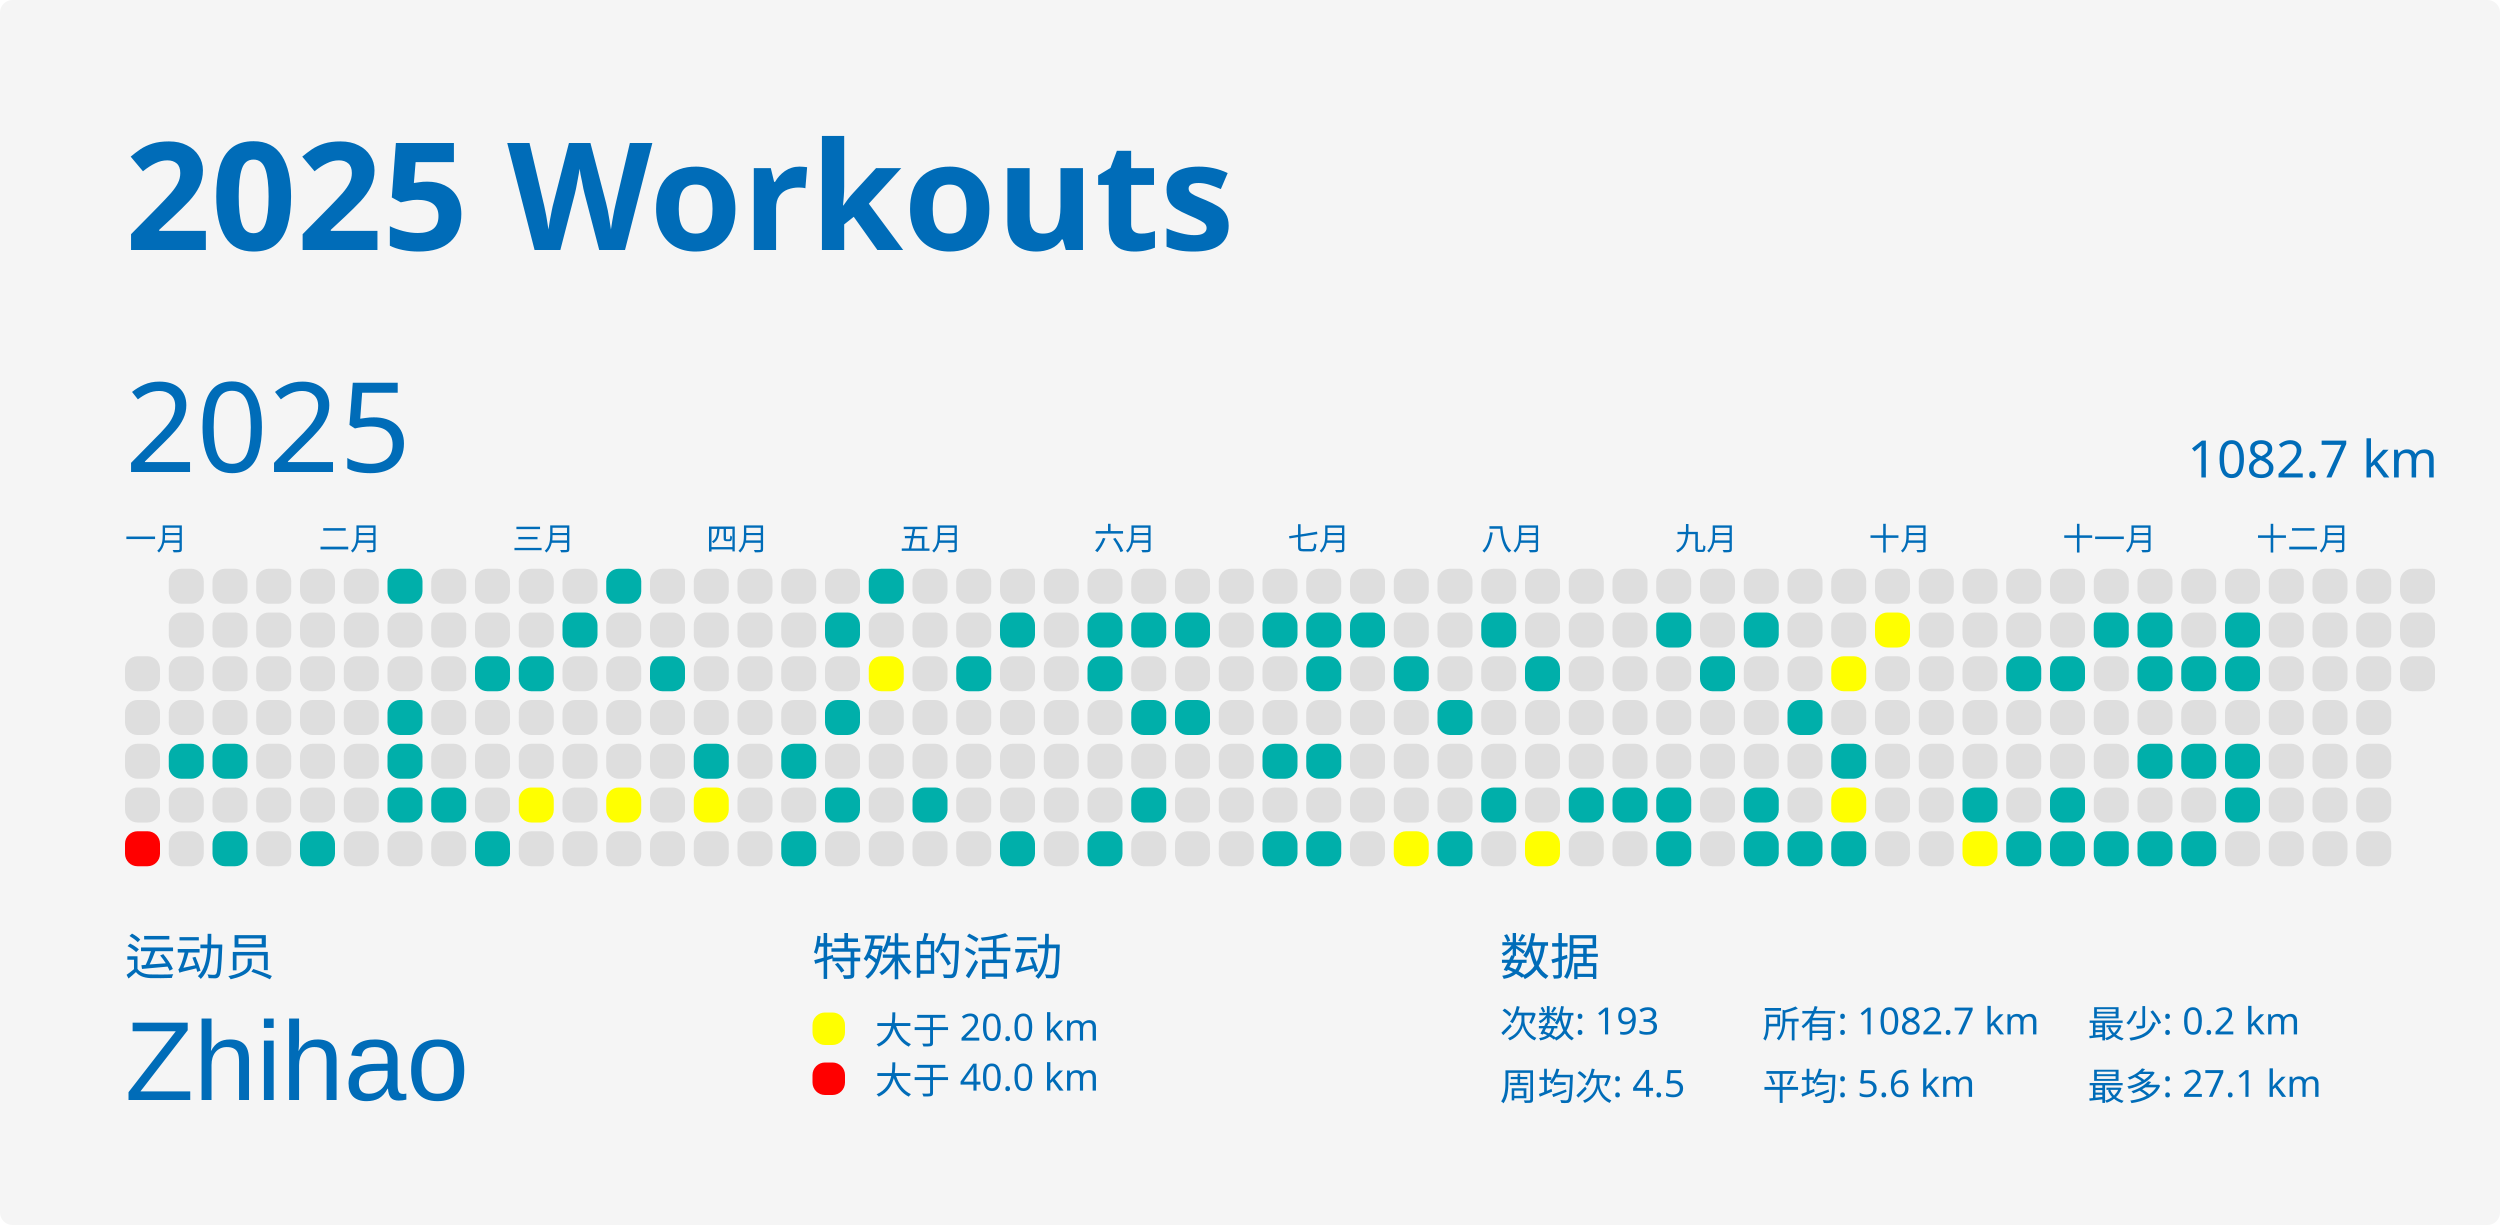
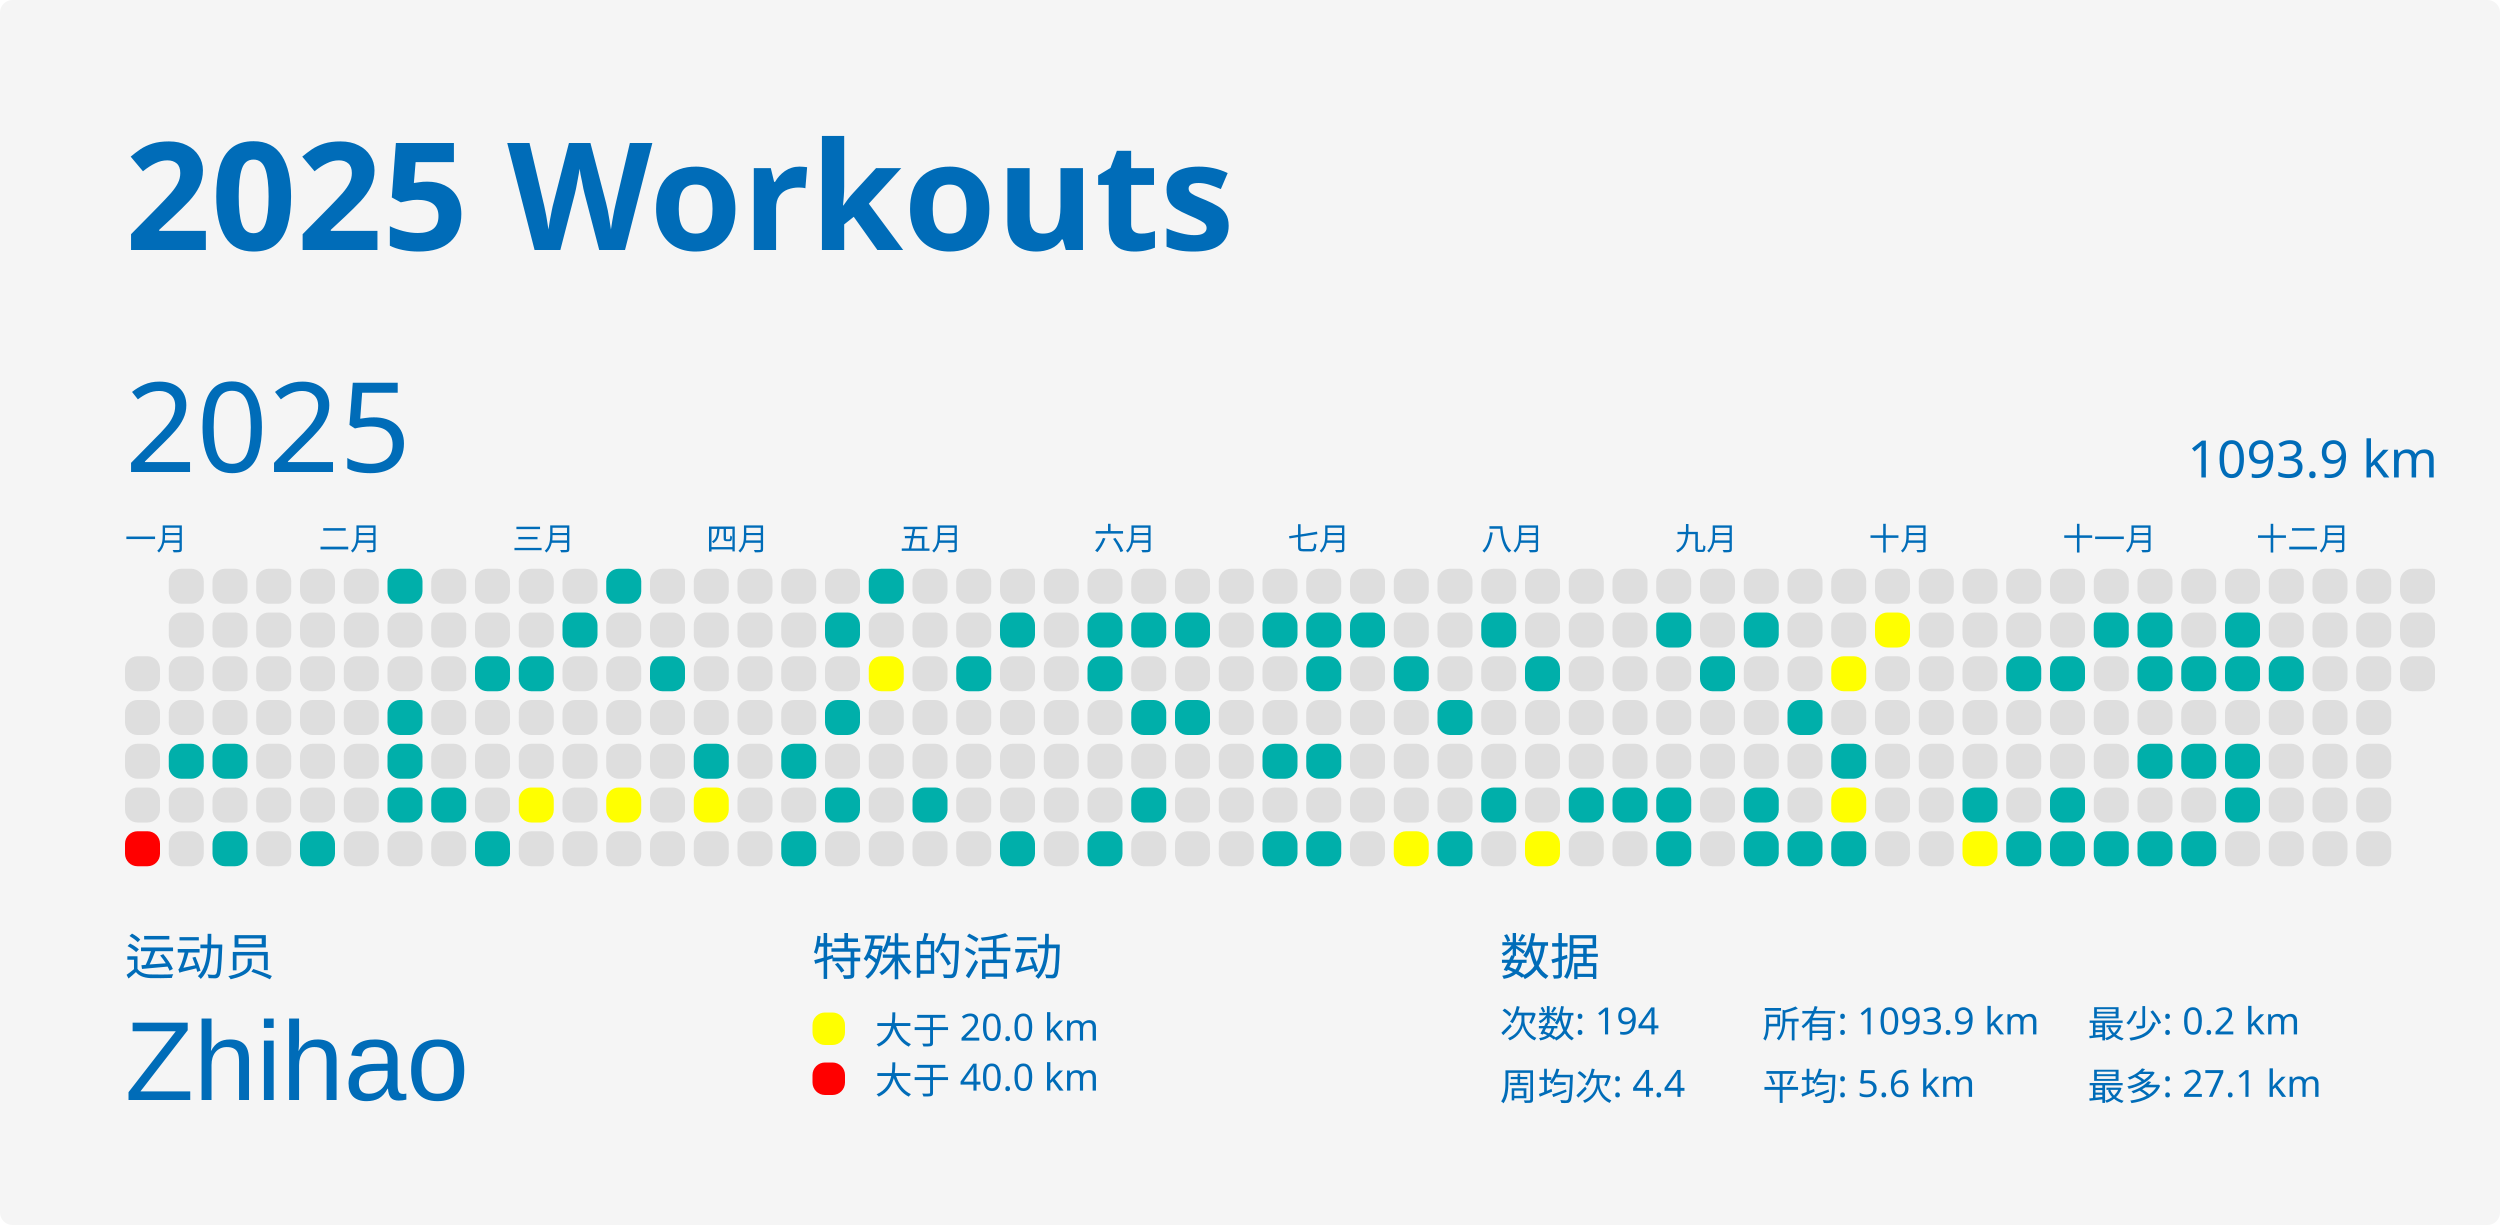
<svg xmlns="http://www.w3.org/2000/svg" baseProfile="full" height="98mm" version="1.1" viewBox="0,0,200,98" width="200mm">
  <defs />
  <rect fill="#f5f5f5" height="98" rx="1" ry="1" width="200" x="0" y="0" />
  <text fill="#006cb8" style="font-size:12px; font-family:MGI-Regular; font-weight:bold;" x="10" y="20">2025 Workouts</text>
  <text fill="#006cb8" style="font-size:4px; font-family:MGI-Regular" x="10" y="78">运动员</text>
  <text fill="#006cb8" style="font-size:9px; font-family:Arial" x="10" y="88">Zhihao</text>
  <text fill="#006cb8" style="font-size:4px; font-family:MGI-Regular" x="65" y="78">特殊的活动</text>
  <rect fill="yellow" height="2.6" rx="1" ry="1" width="2.6" x="65" y="81" />
  <text fill="#006cb8" style="font-size:3px; font-family:MGI-Regular" x="70" y="83.5">大于 20.0 km</text>
  <rect fill="red" height="2.6" rx="1" ry="1" width="2.6" x="65" y="85" />
  <text fill="#006cb8" style="font-size:3px; font-family:MGI-Regular" x="70" y="87.5">大于 40.0 km</text>
  <text fill="#006cb8" style="font-size:4px; font-family:MGI-Regular" x="120" y="78">数据</text>
-   <text fill="#006cb8" style="font-size:3px; font-family:MGI-Regular" x="120" y="83">次数: 193</text>
-   <text fill="#006cb8" style="font-size:3px; font-family:MGI-Regular" x="120" y="88">周均次: 4.5</text>
-   <text fill="#006cb8" style="font-size:3px; font-family:MGI-Regular" x="141" y="83">所有: 1082.7 km</text>
+   <text fill="#006cb8" style="font-size:3px; font-family:MGI-Regular" x="120" y="83">次数: 194</text>
+   <text fill="#006cb8" style="font-size:3px; font-family:MGI-Regular" x="120" y="88">周均次: 4.4</text>
+   <text fill="#006cb8" style="font-size:3px; font-family:MGI-Regular" x="141" y="83">所有: 1093.9 km</text>
  <text fill="#006cb8" style="font-size:3px; font-family:MGI-Regular" x="141" y="88">平均: 5.6 km</text>
  <text fill="#006cb8" style="font-size:3px; font-family:MGI-Regular" x="167" y="83">最少: 0.2 km</text>
  <text fill="#006cb8" style="font-size:3px; font-family:MGI-Regular" x="167" y="88">最多: 27.1 km</text>
  <text dominant-baseline="hanging" fill="#006cb8" style="font-size:10.0px; font-family:MGI-Regular;" x="10" y="30">2025</text>
-   <text dominant-baseline="hanging" fill="#006cb8" style="font-size:4.125px; font-family:MGI-Regular;" x="175" y="35">1082.7 km</text>
+   <text dominant-baseline="hanging" fill="#006cb8" style="font-size:4.125px; font-family:MGI-Regular;" x="175" y="35">1093.9 km</text>
  <text fill="#006cb8" style="font-size:2.5px; font-family:MGI-Regular" x="10.0" y="44">一月</text>
  <text fill="#006cb8" style="font-size:2.5px; font-family:MGI-Regular" x="25.5" y="44">二月</text>
  <text fill="#006cb8" style="font-size:2.5px; font-family:MGI-Regular" x="41.0" y="44">三月</text>
  <text fill="#006cb8" style="font-size:2.5px; font-family:MGI-Regular" x="56.5" y="44">四月</text>
  <text fill="#006cb8" style="font-size:2.5px; font-family:MGI-Regular" x="72.0" y="44">五月</text>
  <text fill="#006cb8" style="font-size:2.5px; font-family:MGI-Regular" x="87.5" y="44">六月</text>
  <text fill="#006cb8" style="font-size:2.5px; font-family:MGI-Regular" x="103.0" y="44">七月</text>
  <text fill="#006cb8" style="font-size:2.5px; font-family:MGI-Regular" x="118.5" y="44">八月</text>
  <text fill="#006cb8" style="font-size:2.5px; font-family:MGI-Regular" x="134.0" y="44">九月</text>
  <text fill="#006cb8" style="font-size:2.5px; font-family:MGI-Regular" x="149.5" y="44">十月</text>
  <text fill="#006cb8" style="font-size:2.5px; font-family:MGI-Regular" x="165.0" y="44">十一月</text>
  <text fill="#006cb8" style="font-size:2.5px; font-family:MGI-Regular" x="180.5" y="44">十二月</text>
  <rect fill="#dedede" height="2.8" rx="1" ry="1" width="2.8" x="10.0" y="52.5" />
  <rect fill="#dedede" height="2.8" rx="1" ry="1" width="2.8" x="10.0" y="56.0" />
  <rect fill="#dedede" height="2.8" rx="1" ry="1" width="2.8" x="10.0" y="59.5" />
  <rect fill="#dedede" height="2.8" rx="1" ry="1" width="2.8" x="10.0" y="63.0" />
  <rect fill="red" height="2.8" rx="1" ry="1" width="2.8" x="10.0" y="66.5" />
  <rect fill="#dedede" height="2.8" rx="1" ry="1" width="2.8" x="13.5" y="45.5" />
  <rect fill="#dedede" height="2.8" rx="1" ry="1" width="2.8" x="13.5" y="49.0" />
  <rect fill="#dedede" height="2.8" rx="1" ry="1" width="2.8" x="13.5" y="52.5" />
  <rect fill="#dedede" height="2.8" rx="1" ry="1" width="2.8" x="13.5" y="56.0" />
  <rect fill="#00AFAA" height="2.8" rx="1" ry="1" width="2.8" x="13.5" y="59.5" />
  <rect fill="#dedede" height="2.8" rx="1" ry="1" width="2.8" x="13.5" y="63.0" />
  <rect fill="#dedede" height="2.8" rx="1" ry="1" width="2.8" x="13.5" y="66.5" />
  <rect fill="#dedede" height="2.8" rx="1" ry="1" width="2.8" x="17.0" y="45.5" />
  <rect fill="#dedede" height="2.8" rx="1" ry="1" width="2.8" x="17.0" y="49.0" />
  <rect fill="#dedede" height="2.8" rx="1" ry="1" width="2.8" x="17.0" y="52.5" />
  <rect fill="#dedede" height="2.8" rx="1" ry="1" width="2.8" x="17.0" y="56.0" />
  <rect fill="#00AFAA" height="2.8" rx="1" ry="1" width="2.8" x="17.0" y="59.5" />
  <rect fill="#dedede" height="2.8" rx="1" ry="1" width="2.8" x="17.0" y="63.0" />
  <rect fill="#00AFAA" height="2.8" rx="1" ry="1" width="2.8" x="17.0" y="66.5" />
  <rect fill="#dedede" height="2.8" rx="1" ry="1" width="2.8" x="20.5" y="45.5" />
  <rect fill="#dedede" height="2.8" rx="1" ry="1" width="2.8" x="20.5" y="49.0" />
  <rect fill="#dedede" height="2.8" rx="1" ry="1" width="2.8" x="20.5" y="52.5" />
  <rect fill="#dedede" height="2.8" rx="1" ry="1" width="2.8" x="20.5" y="56.0" />
  <rect fill="#dedede" height="2.8" rx="1" ry="1" width="2.8" x="20.5" y="59.5" />
  <rect fill="#dedede" height="2.8" rx="1" ry="1" width="2.8" x="20.5" y="63.0" />
  <rect fill="#dedede" height="2.8" rx="1" ry="1" width="2.8" x="20.5" y="66.5" />
  <rect fill="#dedede" height="2.8" rx="1" ry="1" width="2.8" x="24.0" y="45.5" />
  <rect fill="#dedede" height="2.8" rx="1" ry="1" width="2.8" x="24.0" y="49.0" />
  <rect fill="#dedede" height="2.8" rx="1" ry="1" width="2.8" x="24.0" y="52.5" />
  <rect fill="#dedede" height="2.8" rx="1" ry="1" width="2.8" x="24.0" y="56.0" />
  <rect fill="#dedede" height="2.8" rx="1" ry="1" width="2.8" x="24.0" y="59.5" />
  <rect fill="#dedede" height="2.8" rx="1" ry="1" width="2.8" x="24.0" y="63.0" />
  <rect fill="#00AFAA" height="2.8" rx="1" ry="1" width="2.8" x="24.0" y="66.5" />
  <rect fill="#dedede" height="2.8" rx="1" ry="1" width="2.8" x="27.5" y="45.5" />
  <rect fill="#dedede" height="2.8" rx="1" ry="1" width="2.8" x="27.5" y="49.0" />
  <rect fill="#dedede" height="2.8" rx="1" ry="1" width="2.8" x="27.5" y="52.5" />
  <rect fill="#dedede" height="2.8" rx="1" ry="1" width="2.8" x="27.5" y="56.0" />
  <rect fill="#dedede" height="2.8" rx="1" ry="1" width="2.8" x="27.5" y="59.5" />
  <rect fill="#dedede" height="2.8" rx="1" ry="1" width="2.8" x="27.5" y="63.0" />
  <rect fill="#dedede" height="2.8" rx="1" ry="1" width="2.8" x="27.5" y="66.5" />
  <rect fill="#00AFAA" height="2.8" rx="1" ry="1" width="2.8" x="31.0" y="45.5" />
  <rect fill="#dedede" height="2.8" rx="1" ry="1" width="2.8" x="31.0" y="49.0" />
  <rect fill="#dedede" height="2.8" rx="1" ry="1" width="2.8" x="31.0" y="52.5" />
  <rect fill="#00AFAA" height="2.8" rx="1" ry="1" width="2.8" x="31.0" y="56.0" />
  <rect fill="#00AFAA" height="2.8" rx="1" ry="1" width="2.8" x="31.0" y="59.5" />
  <rect fill="#00AFAA" height="2.8" rx="1" ry="1" width="2.8" x="31.0" y="63.0" />
  <rect fill="#dedede" height="2.8" rx="1" ry="1" width="2.8" x="31.0" y="66.5" />
  <rect fill="#dedede" height="2.8" rx="1" ry="1" width="2.8" x="34.5" y="45.5" />
  <rect fill="#dedede" height="2.8" rx="1" ry="1" width="2.8" x="34.5" y="49.0" />
  <rect fill="#dedede" height="2.8" rx="1" ry="1" width="2.8" x="34.5" y="52.5" />
  <rect fill="#dedede" height="2.8" rx="1" ry="1" width="2.8" x="34.5" y="56.0" />
  <rect fill="#dedede" height="2.8" rx="1" ry="1" width="2.8" x="34.5" y="59.5" />
  <rect fill="#00AFAA" height="2.8" rx="1" ry="1" width="2.8" x="34.5" y="63.0" />
  <rect fill="#dedede" height="2.8" rx="1" ry="1" width="2.8" x="34.5" y="66.5" />
  <rect fill="#dedede" height="2.8" rx="1" ry="1" width="2.8" x="38.0" y="45.5" />
  <rect fill="#dedede" height="2.8" rx="1" ry="1" width="2.8" x="38.0" y="49.0" />
  <rect fill="#00AFAA" height="2.8" rx="1" ry="1" width="2.8" x="38.0" y="52.5" />
  <rect fill="#dedede" height="2.8" rx="1" ry="1" width="2.8" x="38.0" y="56.0" />
  <rect fill="#dedede" height="2.8" rx="1" ry="1" width="2.8" x="38.0" y="59.5" />
  <rect fill="#dedede" height="2.8" rx="1" ry="1" width="2.8" x="38.0" y="63.0" />
  <rect fill="#00AFAA" height="2.8" rx="1" ry="1" width="2.8" x="38.0" y="66.5" />
  <rect fill="#dedede" height="2.8" rx="1" ry="1" width="2.8" x="41.5" y="45.5" />
  <rect fill="#dedede" height="2.8" rx="1" ry="1" width="2.8" x="41.5" y="49.0" />
  <rect fill="#00AFAA" height="2.8" rx="1" ry="1" width="2.8" x="41.5" y="52.5" />
  <rect fill="#dedede" height="2.8" rx="1" ry="1" width="2.8" x="41.5" y="56.0" />
  <rect fill="#dedede" height="2.8" rx="1" ry="1" width="2.8" x="41.5" y="59.5" />
  <rect fill="yellow" height="2.8" rx="1" ry="1" width="2.8" x="41.5" y="63.0" />
  <rect fill="#dedede" height="2.8" rx="1" ry="1" width="2.8" x="41.5" y="66.5" />
  <rect fill="#dedede" height="2.8" rx="1" ry="1" width="2.8" x="45.0" y="45.5" />
  <rect fill="#00AFAA" height="2.8" rx="1" ry="1" width="2.8" x="45.0" y="49.0" />
  <rect fill="#dedede" height="2.8" rx="1" ry="1" width="2.8" x="45.0" y="52.5" />
  <rect fill="#dedede" height="2.8" rx="1" ry="1" width="2.8" x="45.0" y="56.0" />
  <rect fill="#dedede" height="2.8" rx="1" ry="1" width="2.8" x="45.0" y="59.5" />
  <rect fill="#dedede" height="2.8" rx="1" ry="1" width="2.8" x="45.0" y="63.0" />
  <rect fill="#dedede" height="2.8" rx="1" ry="1" width="2.8" x="45.0" y="66.5" />
  <rect fill="#00AFAA" height="2.8" rx="1" ry="1" width="2.8" x="48.5" y="45.5" />
  <rect fill="#dedede" height="2.8" rx="1" ry="1" width="2.8" x="48.5" y="49.0" />
  <rect fill="#dedede" height="2.8" rx="1" ry="1" width="2.8" x="48.5" y="52.5" />
  <rect fill="#dedede" height="2.8" rx="1" ry="1" width="2.8" x="48.5" y="56.0" />
  <rect fill="#dedede" height="2.8" rx="1" ry="1" width="2.8" x="48.5" y="59.5" />
  <rect fill="yellow" height="2.8" rx="1" ry="1" width="2.8" x="48.5" y="63.0" />
  <rect fill="#dedede" height="2.8" rx="1" ry="1" width="2.8" x="48.5" y="66.5" />
  <rect fill="#dedede" height="2.8" rx="1" ry="1" width="2.8" x="52.0" y="45.5" />
  <rect fill="#dedede" height="2.8" rx="1" ry="1" width="2.8" x="52.0" y="49.0" />
  <rect fill="#00AFAA" height="2.8" rx="1" ry="1" width="2.8" x="52.0" y="52.5" />
  <rect fill="#dedede" height="2.8" rx="1" ry="1" width="2.8" x="52.0" y="56.0" />
  <rect fill="#dedede" height="2.8" rx="1" ry="1" width="2.8" x="52.0" y="59.5" />
  <rect fill="#dedede" height="2.8" rx="1" ry="1" width="2.8" x="52.0" y="63.0" />
  <rect fill="#dedede" height="2.8" rx="1" ry="1" width="2.8" x="52.0" y="66.5" />
  <rect fill="#dedede" height="2.8" rx="1" ry="1" width="2.8" x="55.5" y="45.5" />
  <rect fill="#dedede" height="2.8" rx="1" ry="1" width="2.8" x="55.5" y="49.0" />
  <rect fill="#dedede" height="2.8" rx="1" ry="1" width="2.8" x="55.5" y="52.5" />
  <rect fill="#dedede" height="2.8" rx="1" ry="1" width="2.8" x="55.5" y="56.0" />
  <rect fill="#00AFAA" height="2.8" rx="1" ry="1" width="2.8" x="55.5" y="59.5" />
  <rect fill="yellow" height="2.8" rx="1" ry="1" width="2.8" x="55.5" y="63.0" />
  <rect fill="#dedede" height="2.8" rx="1" ry="1" width="2.8" x="55.5" y="66.5" />
  <rect fill="#dedede" height="2.8" rx="1" ry="1" width="2.8" x="59.0" y="45.5" />
  <rect fill="#dedede" height="2.8" rx="1" ry="1" width="2.8" x="59.0" y="49.0" />
  <rect fill="#dedede" height="2.8" rx="1" ry="1" width="2.8" x="59.0" y="52.5" />
  <rect fill="#dedede" height="2.8" rx="1" ry="1" width="2.8" x="59.0" y="56.0" />
  <rect fill="#dedede" height="2.8" rx="1" ry="1" width="2.8" x="59.0" y="59.5" />
  <rect fill="#dedede" height="2.8" rx="1" ry="1" width="2.8" x="59.0" y="63.0" />
  <rect fill="#dedede" height="2.8" rx="1" ry="1" width="2.8" x="59.0" y="66.5" />
  <rect fill="#dedede" height="2.8" rx="1" ry="1" width="2.8" x="62.5" y="45.5" />
  <rect fill="#dedede" height="2.8" rx="1" ry="1" width="2.8" x="62.5" y="49.0" />
  <rect fill="#dedede" height="2.8" rx="1" ry="1" width="2.8" x="62.5" y="52.5" />
  <rect fill="#dedede" height="2.8" rx="1" ry="1" width="2.8" x="62.5" y="56.0" />
  <rect fill="#00AFAA" height="2.8" rx="1" ry="1" width="2.8" x="62.5" y="59.5" />
  <rect fill="#dedede" height="2.8" rx="1" ry="1" width="2.8" x="62.5" y="63.0" />
  <rect fill="#00AFAA" height="2.8" rx="1" ry="1" width="2.8" x="62.5" y="66.5" />
  <rect fill="#dedede" height="2.8" rx="1" ry="1" width="2.8" x="66.0" y="45.5" />
  <rect fill="#00AFAA" height="2.8" rx="1" ry="1" width="2.8" x="66.0" y="49.0" />
  <rect fill="#dedede" height="2.8" rx="1" ry="1" width="2.8" x="66.0" y="52.5" />
  <rect fill="#00AFAA" height="2.8" rx="1" ry="1" width="2.8" x="66.0" y="56.0" />
  <rect fill="#dedede" height="2.8" rx="1" ry="1" width="2.8" x="66.0" y="59.5" />
  <rect fill="#00AFAA" height="2.8" rx="1" ry="1" width="2.8" x="66.0" y="63.0" />
  <rect fill="#dedede" height="2.8" rx="1" ry="1" width="2.8" x="66.0" y="66.5" />
  <rect fill="#00AFAA" height="2.8" rx="1" ry="1" width="2.8" x="69.5" y="45.5" />
  <rect fill="#dedede" height="2.8" rx="1" ry="1" width="2.8" x="69.5" y="49.0" />
  <rect fill="yellow" height="2.8" rx="1" ry="1" width="2.8" x="69.5" y="52.5" />
  <rect fill="#dedede" height="2.8" rx="1" ry="1" width="2.8" x="69.5" y="56.0" />
  <rect fill="#dedede" height="2.8" rx="1" ry="1" width="2.8" x="69.5" y="59.5" />
  <rect fill="#dedede" height="2.8" rx="1" ry="1" width="2.8" x="69.5" y="63.0" />
  <rect fill="#dedede" height="2.8" rx="1" ry="1" width="2.8" x="69.5" y="66.5" />
  <rect fill="#dedede" height="2.8" rx="1" ry="1" width="2.8" x="73.0" y="45.5" />
  <rect fill="#dedede" height="2.8" rx="1" ry="1" width="2.8" x="73.0" y="49.0" />
  <rect fill="#dedede" height="2.8" rx="1" ry="1" width="2.8" x="73.0" y="52.5" />
  <rect fill="#dedede" height="2.8" rx="1" ry="1" width="2.8" x="73.0" y="56.0" />
  <rect fill="#dedede" height="2.8" rx="1" ry="1" width="2.8" x="73.0" y="59.5" />
  <rect fill="#00AFAA" height="2.8" rx="1" ry="1" width="2.8" x="73.0" y="63.0" />
  <rect fill="#dedede" height="2.8" rx="1" ry="1" width="2.8" x="73.0" y="66.5" />
  <rect fill="#dedede" height="2.8" rx="1" ry="1" width="2.8" x="76.5" y="45.5" />
  <rect fill="#dedede" height="2.8" rx="1" ry="1" width="2.8" x="76.5" y="49.0" />
  <rect fill="#00AFAA" height="2.8" rx="1" ry="1" width="2.8" x="76.5" y="52.5" />
  <rect fill="#dedede" height="2.8" rx="1" ry="1" width="2.8" x="76.5" y="56.0" />
  <rect fill="#dedede" height="2.8" rx="1" ry="1" width="2.8" x="76.5" y="59.5" />
  <rect fill="#dedede" height="2.8" rx="1" ry="1" width="2.8" x="76.5" y="63.0" />
  <rect fill="#dedede" height="2.8" rx="1" ry="1" width="2.8" x="76.5" y="66.5" />
  <rect fill="#dedede" height="2.8" rx="1" ry="1" width="2.8" x="80.0" y="45.5" />
  <rect fill="#00AFAA" height="2.8" rx="1" ry="1" width="2.8" x="80.0" y="49.0" />
  <rect fill="#dedede" height="2.8" rx="1" ry="1" width="2.8" x="80.0" y="52.5" />
  <rect fill="#dedede" height="2.8" rx="1" ry="1" width="2.8" x="80.0" y="56.0" />
  <rect fill="#dedede" height="2.8" rx="1" ry="1" width="2.8" x="80.0" y="59.5" />
  <rect fill="#dedede" height="2.8" rx="1" ry="1" width="2.8" x="80.0" y="63.0" />
  <rect fill="#00AFAA" height="2.8" rx="1" ry="1" width="2.8" x="80.0" y="66.5" />
  <rect fill="#dedede" height="2.8" rx="1" ry="1" width="2.8" x="83.5" y="45.5" />
  <rect fill="#dedede" height="2.8" rx="1" ry="1" width="2.8" x="83.5" y="49.0" />
  <rect fill="#dedede" height="2.8" rx="1" ry="1" width="2.8" x="83.5" y="52.5" />
  <rect fill="#dedede" height="2.8" rx="1" ry="1" width="2.8" x="83.5" y="56.0" />
  <rect fill="#dedede" height="2.8" rx="1" ry="1" width="2.8" x="83.5" y="59.5" />
  <rect fill="#dedede" height="2.8" rx="1" ry="1" width="2.8" x="83.5" y="63.0" />
  <rect fill="#dedede" height="2.8" rx="1" ry="1" width="2.8" x="83.5" y="66.5" />
  <rect fill="#dedede" height="2.8" rx="1" ry="1" width="2.8" x="87.0" y="45.5" />
  <rect fill="#00AFAA" height="2.8" rx="1" ry="1" width="2.8" x="87.0" y="49.0" />
  <rect fill="#00AFAA" height="2.8" rx="1" ry="1" width="2.8" x="87.0" y="52.5" />
  <rect fill="#dedede" height="2.8" rx="1" ry="1" width="2.8" x="87.0" y="56.0" />
  <rect fill="#dedede" height="2.8" rx="1" ry="1" width="2.8" x="87.0" y="59.5" />
  <rect fill="#dedede" height="2.8" rx="1" ry="1" width="2.8" x="87.0" y="63.0" />
  <rect fill="#00AFAA" height="2.8" rx="1" ry="1" width="2.8" x="87.0" y="66.5" />
  <rect fill="#dedede" height="2.8" rx="1" ry="1" width="2.8" x="90.5" y="45.5" />
  <rect fill="#00AFAA" height="2.8" rx="1" ry="1" width="2.8" x="90.5" y="49.0" />
  <rect fill="#dedede" height="2.8" rx="1" ry="1" width="2.8" x="90.5" y="52.5" />
  <rect fill="#00AFAA" height="2.8" rx="1" ry="1" width="2.8" x="90.5" y="56.0" />
  <rect fill="#dedede" height="2.8" rx="1" ry="1" width="2.8" x="90.5" y="59.5" />
  <rect fill="#00AFAA" height="2.8" rx="1" ry="1" width="2.8" x="90.5" y="63.0" />
  <rect fill="#dedede" height="2.8" rx="1" ry="1" width="2.8" x="90.5" y="66.5" />
  <rect fill="#dedede" height="2.8" rx="1" ry="1" width="2.8" x="94.0" y="45.5" />
  <rect fill="#00AFAA" height="2.8" rx="1" ry="1" width="2.8" x="94.0" y="49.0" />
  <rect fill="#dedede" height="2.8" rx="1" ry="1" width="2.8" x="94.0" y="52.5" />
  <rect fill="#00AFAA" height="2.8" rx="1" ry="1" width="2.8" x="94.0" y="56.0" />
  <rect fill="#dedede" height="2.8" rx="1" ry="1" width="2.8" x="94.0" y="59.5" />
  <rect fill="#dedede" height="2.8" rx="1" ry="1" width="2.8" x="94.0" y="63.0" />
  <rect fill="#dedede" height="2.8" rx="1" ry="1" width="2.8" x="94.0" y="66.5" />
  <rect fill="#dedede" height="2.8" rx="1" ry="1" width="2.8" x="97.5" y="45.5" />
  <rect fill="#dedede" height="2.8" rx="1" ry="1" width="2.8" x="97.5" y="49.0" />
  <rect fill="#dedede" height="2.8" rx="1" ry="1" width="2.8" x="97.5" y="52.5" />
  <rect fill="#dedede" height="2.8" rx="1" ry="1" width="2.8" x="97.5" y="56.0" />
  <rect fill="#dedede" height="2.8" rx="1" ry="1" width="2.8" x="97.5" y="59.5" />
  <rect fill="#dedede" height="2.8" rx="1" ry="1" width="2.8" x="97.5" y="63.0" />
  <rect fill="#dedede" height="2.8" rx="1" ry="1" width="2.8" x="97.5" y="66.5" />
  <rect fill="#dedede" height="2.8" rx="1" ry="1" width="2.8" x="101.0" y="45.5" />
  <rect fill="#00AFAA" height="2.8" rx="1" ry="1" width="2.8" x="101.0" y="49.0" />
  <rect fill="#dedede" height="2.8" rx="1" ry="1" width="2.8" x="101.0" y="52.5" />
  <rect fill="#dedede" height="2.8" rx="1" ry="1" width="2.8" x="101.0" y="56.0" />
  <rect fill="#00AFAA" height="2.8" rx="1" ry="1" width="2.8" x="101.0" y="59.5" />
  <rect fill="#dedede" height="2.8" rx="1" ry="1" width="2.8" x="101.0" y="63.0" />
  <rect fill="#00AFAA" height="2.8" rx="1" ry="1" width="2.8" x="101.0" y="66.5" />
  <rect fill="#dedede" height="2.8" rx="1" ry="1" width="2.8" x="104.5" y="45.5" />
  <rect fill="#00AFAA" height="2.8" rx="1" ry="1" width="2.8" x="104.5" y="49.0" />
  <rect fill="#00AFAA" height="2.8" rx="1" ry="1" width="2.8" x="104.5" y="52.5" />
  <rect fill="#dedede" height="2.8" rx="1" ry="1" width="2.8" x="104.5" y="56.0" />
  <rect fill="#00AFAA" height="2.8" rx="1" ry="1" width="2.8" x="104.5" y="59.5" />
  <rect fill="#dedede" height="2.8" rx="1" ry="1" width="2.8" x="104.5" y="63.0" />
  <rect fill="#00AFAA" height="2.8" rx="1" ry="1" width="2.8" x="104.5" y="66.5" />
  <rect fill="#dedede" height="2.8" rx="1" ry="1" width="2.8" x="108.0" y="45.5" />
  <rect fill="#00AFAA" height="2.8" rx="1" ry="1" width="2.8" x="108.0" y="49.0" />
  <rect fill="#dedede" height="2.8" rx="1" ry="1" width="2.8" x="108.0" y="52.5" />
  <rect fill="#dedede" height="2.8" rx="1" ry="1" width="2.8" x="108.0" y="56.0" />
  <rect fill="#dedede" height="2.8" rx="1" ry="1" width="2.8" x="108.0" y="59.5" />
  <rect fill="#dedede" height="2.8" rx="1" ry="1" width="2.8" x="108.0" y="63.0" />
  <rect fill="#dedede" height="2.8" rx="1" ry="1" width="2.8" x="108.0" y="66.5" />
  <rect fill="#dedede" height="2.8" rx="1" ry="1" width="2.8" x="111.5" y="45.5" />
  <rect fill="#dedede" height="2.8" rx="1" ry="1" width="2.8" x="111.5" y="49.0" />
  <rect fill="#00AFAA" height="2.8" rx="1" ry="1" width="2.8" x="111.5" y="52.5" />
  <rect fill="#dedede" height="2.8" rx="1" ry="1" width="2.8" x="111.5" y="56.0" />
  <rect fill="#dedede" height="2.8" rx="1" ry="1" width="2.8" x="111.5" y="59.5" />
  <rect fill="#dedede" height="2.8" rx="1" ry="1" width="2.8" x="111.5" y="63.0" />
  <rect fill="yellow" height="2.8" rx="1" ry="1" width="2.8" x="111.5" y="66.5" />
  <rect fill="#dedede" height="2.8" rx="1" ry="1" width="2.8" x="115.0" y="45.5" />
  <rect fill="#dedede" height="2.8" rx="1" ry="1" width="2.8" x="115.0" y="49.0" />
  <rect fill="#dedede" height="2.8" rx="1" ry="1" width="2.8" x="115.0" y="52.5" />
  <rect fill="#00AFAA" height="2.8" rx="1" ry="1" width="2.8" x="115.0" y="56.0" />
  <rect fill="#dedede" height="2.8" rx="1" ry="1" width="2.8" x="115.0" y="59.5" />
  <rect fill="#dedede" height="2.8" rx="1" ry="1" width="2.8" x="115.0" y="63.0" />
  <rect fill="#00AFAA" height="2.8" rx="1" ry="1" width="2.8" x="115.0" y="66.5" />
  <rect fill="#dedede" height="2.8" rx="1" ry="1" width="2.8" x="118.5" y="45.5" />
  <rect fill="#00AFAA" height="2.8" rx="1" ry="1" width="2.8" x="118.5" y="49.0" />
  <rect fill="#dedede" height="2.8" rx="1" ry="1" width="2.8" x="118.5" y="52.5" />
  <rect fill="#dedede" height="2.8" rx="1" ry="1" width="2.8" x="118.5" y="56.0" />
  <rect fill="#dedede" height="2.8" rx="1" ry="1" width="2.8" x="118.5" y="59.5" />
  <rect fill="#00AFAA" height="2.8" rx="1" ry="1" width="2.8" x="118.5" y="63.0" />
  <rect fill="#dedede" height="2.8" rx="1" ry="1" width="2.8" x="118.5" y="66.5" />
  <rect fill="#dedede" height="2.8" rx="1" ry="1" width="2.8" x="122.0" y="45.5" />
  <rect fill="#dedede" height="2.8" rx="1" ry="1" width="2.8" x="122.0" y="49.0" />
  <rect fill="#00AFAA" height="2.8" rx="1" ry="1" width="2.8" x="122.0" y="52.5" />
  <rect fill="#dedede" height="2.8" rx="1" ry="1" width="2.8" x="122.0" y="56.0" />
  <rect fill="#dedede" height="2.8" rx="1" ry="1" width="2.8" x="122.0" y="59.5" />
  <rect fill="#dedede" height="2.8" rx="1" ry="1" width="2.8" x="122.0" y="63.0" />
  <rect fill="yellow" height="2.8" rx="1" ry="1" width="2.8" x="122.0" y="66.5" />
  <rect fill="#dedede" height="2.8" rx="1" ry="1" width="2.8" x="125.5" y="45.5" />
  <rect fill="#dedede" height="2.8" rx="1" ry="1" width="2.8" x="125.5" y="49.0" />
  <rect fill="#dedede" height="2.8" rx="1" ry="1" width="2.8" x="125.5" y="52.5" />
  <rect fill="#dedede" height="2.8" rx="1" ry="1" width="2.8" x="125.5" y="56.0" />
  <rect fill="#dedede" height="2.8" rx="1" ry="1" width="2.8" x="125.5" y="59.5" />
  <rect fill="#00AFAA" height="2.8" rx="1" ry="1" width="2.8" x="125.5" y="63.0" />
  <rect fill="#dedede" height="2.8" rx="1" ry="1" width="2.8" x="125.5" y="66.5" />
  <rect fill="#dedede" height="2.8" rx="1" ry="1" width="2.8" x="129.0" y="45.5" />
  <rect fill="#dedede" height="2.8" rx="1" ry="1" width="2.8" x="129.0" y="49.0" />
  <rect fill="#dedede" height="2.8" rx="1" ry="1" width="2.8" x="129.0" y="52.5" />
  <rect fill="#dedede" height="2.8" rx="1" ry="1" width="2.8" x="129.0" y="56.0" />
  <rect fill="#dedede" height="2.8" rx="1" ry="1" width="2.8" x="129.0" y="59.5" />
  <rect fill="#00AFAA" height="2.8" rx="1" ry="1" width="2.8" x="129.0" y="63.0" />
  <rect fill="#dedede" height="2.8" rx="1" ry="1" width="2.8" x="129.0" y="66.5" />
  <rect fill="#dedede" height="2.8" rx="1" ry="1" width="2.8" x="132.5" y="45.5" />
  <rect fill="#00AFAA" height="2.8" rx="1" ry="1" width="2.8" x="132.5" y="49.0" />
  <rect fill="#dedede" height="2.8" rx="1" ry="1" width="2.8" x="132.5" y="52.5" />
  <rect fill="#dedede" height="2.8" rx="1" ry="1" width="2.8" x="132.5" y="56.0" />
  <rect fill="#dedede" height="2.8" rx="1" ry="1" width="2.8" x="132.5" y="59.5" />
  <rect fill="#00AFAA" height="2.8" rx="1" ry="1" width="2.8" x="132.5" y="63.0" />
  <rect fill="#00AFAA" height="2.8" rx="1" ry="1" width="2.8" x="132.5" y="66.5" />
  <rect fill="#dedede" height="2.8" rx="1" ry="1" width="2.8" x="136.0" y="45.5" />
  <rect fill="#dedede" height="2.8" rx="1" ry="1" width="2.8" x="136.0" y="49.0" />
  <rect fill="#00AFAA" height="2.8" rx="1" ry="1" width="2.8" x="136.0" y="52.5" />
  <rect fill="#dedede" height="2.8" rx="1" ry="1" width="2.8" x="136.0" y="56.0" />
  <rect fill="#dedede" height="2.8" rx="1" ry="1" width="2.8" x="136.0" y="59.5" />
  <rect fill="#dedede" height="2.8" rx="1" ry="1" width="2.8" x="136.0" y="63.0" />
  <rect fill="#dedede" height="2.8" rx="1" ry="1" width="2.8" x="136.0" y="66.5" />
  <rect fill="#dedede" height="2.8" rx="1" ry="1" width="2.8" x="139.5" y="45.5" />
  <rect fill="#00AFAA" height="2.8" rx="1" ry="1" width="2.8" x="139.5" y="49.0" />
  <rect fill="#dedede" height="2.8" rx="1" ry="1" width="2.8" x="139.5" y="52.5" />
  <rect fill="#dedede" height="2.8" rx="1" ry="1" width="2.8" x="139.5" y="56.0" />
  <rect fill="#dedede" height="2.8" rx="1" ry="1" width="2.8" x="139.5" y="59.5" />
  <rect fill="#00AFAA" height="2.8" rx="1" ry="1" width="2.8" x="139.5" y="63.0" />
  <rect fill="#00AFAA" height="2.8" rx="1" ry="1" width="2.8" x="139.5" y="66.5" />
  <rect fill="#dedede" height="2.8" rx="1" ry="1" width="2.8" x="143.0" y="45.5" />
  <rect fill="#dedede" height="2.8" rx="1" ry="1" width="2.8" x="143.0" y="49.0" />
  <rect fill="#dedede" height="2.8" rx="1" ry="1" width="2.8" x="143.0" y="52.5" />
  <rect fill="#00AFAA" height="2.8" rx="1" ry="1" width="2.8" x="143.0" y="56.0" />
  <rect fill="#dedede" height="2.8" rx="1" ry="1" width="2.8" x="143.0" y="59.5" />
  <rect fill="#dedede" height="2.8" rx="1" ry="1" width="2.8" x="143.0" y="63.0" />
  <rect fill="#00AFAA" height="2.8" rx="1" ry="1" width="2.8" x="143.0" y="66.5" />
  <rect fill="#dedede" height="2.8" rx="1" ry="1" width="2.8" x="146.5" y="45.5" />
  <rect fill="#dedede" height="2.8" rx="1" ry="1" width="2.8" x="146.5" y="49.0" />
  <rect fill="yellow" height="2.8" rx="1" ry="1" width="2.8" x="146.5" y="52.5" />
  <rect fill="#dedede" height="2.8" rx="1" ry="1" width="2.8" x="146.5" y="56.0" />
  <rect fill="#00AFAA" height="2.8" rx="1" ry="1" width="2.8" x="146.5" y="59.5" />
  <rect fill="yellow" height="2.8" rx="1" ry="1" width="2.8" x="146.5" y="63.0" />
  <rect fill="#00AFAA" height="2.8" rx="1" ry="1" width="2.8" x="146.5" y="66.5" />
  <rect fill="#dedede" height="2.8" rx="1" ry="1" width="2.8" x="150.0" y="45.5" />
  <rect fill="yellow" height="2.8" rx="1" ry="1" width="2.8" x="150.0" y="49.0" />
  <rect fill="#dedede" height="2.8" rx="1" ry="1" width="2.8" x="150.0" y="52.5" />
  <rect fill="#dedede" height="2.8" rx="1" ry="1" width="2.8" x="150.0" y="56.0" />
  <rect fill="#dedede" height="2.8" rx="1" ry="1" width="2.8" x="150.0" y="59.5" />
  <rect fill="#dedede" height="2.8" rx="1" ry="1" width="2.8" x="150.0" y="63.0" />
  <rect fill="#dedede" height="2.8" rx="1" ry="1" width="2.8" x="150.0" y="66.5" />
  <rect fill="#dedede" height="2.8" rx="1" ry="1" width="2.8" x="153.5" y="45.5" />
  <rect fill="#dedede" height="2.8" rx="1" ry="1" width="2.8" x="153.5" y="49.0" />
  <rect fill="#dedede" height="2.8" rx="1" ry="1" width="2.8" x="153.5" y="52.5" />
  <rect fill="#dedede" height="2.8" rx="1" ry="1" width="2.8" x="153.5" y="56.0" />
  <rect fill="#dedede" height="2.8" rx="1" ry="1" width="2.8" x="153.5" y="59.5" />
  <rect fill="#dedede" height="2.8" rx="1" ry="1" width="2.8" x="153.5" y="63.0" />
  <rect fill="#dedede" height="2.8" rx="1" ry="1" width="2.8" x="153.5" y="66.5" />
  <rect fill="#dedede" height="2.8" rx="1" ry="1" width="2.8" x="157.0" y="45.5" />
  <rect fill="#dedede" height="2.8" rx="1" ry="1" width="2.8" x="157.0" y="49.0" />
  <rect fill="#dedede" height="2.8" rx="1" ry="1" width="2.8" x="157.0" y="52.5" />
  <rect fill="#dedede" height="2.8" rx="1" ry="1" width="2.8" x="157.0" y="56.0" />
  <rect fill="#dedede" height="2.8" rx="1" ry="1" width="2.8" x="157.0" y="59.5" />
  <rect fill="#00AFAA" height="2.8" rx="1" ry="1" width="2.8" x="157.0" y="63.0" />
  <rect fill="yellow" height="2.8" rx="1" ry="1" width="2.8" x="157.0" y="66.5" />
  <rect fill="#dedede" height="2.8" rx="1" ry="1" width="2.8" x="160.5" y="45.5" />
  <rect fill="#dedede" height="2.8" rx="1" ry="1" width="2.8" x="160.5" y="49.0" />
  <rect fill="#00AFAA" height="2.8" rx="1" ry="1" width="2.8" x="160.5" y="52.5" />
  <rect fill="#dedede" height="2.8" rx="1" ry="1" width="2.8" x="160.5" y="56.0" />
  <rect fill="#dedede" height="2.8" rx="1" ry="1" width="2.8" x="160.5" y="59.5" />
  <rect fill="#dedede" height="2.8" rx="1" ry="1" width="2.8" x="160.5" y="63.0" />
  <rect fill="#00AFAA" height="2.8" rx="1" ry="1" width="2.8" x="160.5" y="66.5" />
  <rect fill="#dedede" height="2.8" rx="1" ry="1" width="2.8" x="164.0" y="45.5" />
  <rect fill="#dedede" height="2.8" rx="1" ry="1" width="2.8" x="164.0" y="49.0" />
  <rect fill="#00AFAA" height="2.8" rx="1" ry="1" width="2.8" x="164.0" y="52.5" />
  <rect fill="#dedede" height="2.8" rx="1" ry="1" width="2.8" x="164.0" y="56.0" />
  <rect fill="#dedede" height="2.8" rx="1" ry="1" width="2.8" x="164.0" y="59.5" />
  <rect fill="#00AFAA" height="2.8" rx="1" ry="1" width="2.8" x="164.0" y="63.0" />
  <rect fill="#00AFAA" height="2.8" rx="1" ry="1" width="2.8" x="164.0" y="66.5" />
  <rect fill="#dedede" height="2.8" rx="1" ry="1" width="2.8" x="167.5" y="45.5" />
  <rect fill="#00AFAA" height="2.8" rx="1" ry="1" width="2.8" x="167.5" y="49.0" />
  <rect fill="#dedede" height="2.8" rx="1" ry="1" width="2.8" x="167.5" y="52.5" />
  <rect fill="#dedede" height="2.8" rx="1" ry="1" width="2.8" x="167.5" y="56.0" />
  <rect fill="#dedede" height="2.8" rx="1" ry="1" width="2.8" x="167.5" y="59.5" />
  <rect fill="#dedede" height="2.8" rx="1" ry="1" width="2.8" x="167.5" y="63.0" />
  <rect fill="#00AFAA" height="2.8" rx="1" ry="1" width="2.8" x="167.5" y="66.5" />
  <rect fill="#dedede" height="2.8" rx="1" ry="1" width="2.8" x="171.0" y="45.5" />
  <rect fill="#00AFAA" height="2.8" rx="1" ry="1" width="2.8" x="171.0" y="49.0" />
  <rect fill="#00AFAA" height="2.8" rx="1" ry="1" width="2.8" x="171.0" y="52.5" />
  <rect fill="#dedede" height="2.8" rx="1" ry="1" width="2.8" x="171.0" y="56.0" />
  <rect fill="#00AFAA" height="2.8" rx="1" ry="1" width="2.8" x="171.0" y="59.5" />
  <rect fill="#dedede" height="2.8" rx="1" ry="1" width="2.8" x="171.0" y="63.0" />
  <rect fill="#00AFAA" height="2.8" rx="1" ry="1" width="2.8" x="171.0" y="66.5" />
  <rect fill="#dedede" height="2.8" rx="1" ry="1" width="2.8" x="174.5" y="45.5" />
  <rect fill="#dedede" height="2.8" rx="1" ry="1" width="2.8" x="174.5" y="49.0" />
  <rect fill="#00AFAA" height="2.8" rx="1" ry="1" width="2.8" x="174.5" y="52.5" />
  <rect fill="#dedede" height="2.8" rx="1" ry="1" width="2.8" x="174.5" y="56.0" />
  <rect fill="#00AFAA" height="2.8" rx="1" ry="1" width="2.8" x="174.5" y="59.5" />
  <rect fill="#dedede" height="2.8" rx="1" ry="1" width="2.8" x="174.5" y="63.0" />
  <rect fill="#00AFAA" height="2.8" rx="1" ry="1" width="2.8" x="174.5" y="66.5" />
  <rect fill="#dedede" height="2.8" rx="1" ry="1" width="2.8" x="178.0" y="45.5" />
  <rect fill="#00AFAA" height="2.8" rx="1" ry="1" width="2.8" x="178.0" y="49.0" />
  <rect fill="#00AFAA" height="2.8" rx="1" ry="1" width="2.8" x="178.0" y="52.5" />
  <rect fill="#dedede" height="2.8" rx="1" ry="1" width="2.8" x="178.0" y="56.0" />
  <rect fill="#00AFAA" height="2.8" rx="1" ry="1" width="2.8" x="178.0" y="59.5" />
  <rect fill="#00AFAA" height="2.8" rx="1" ry="1" width="2.8" x="178.0" y="63.0" />
  <rect fill="#dedede" height="2.8" rx="1" ry="1" width="2.8" x="178.0" y="66.5" />
  <rect fill="#dedede" height="2.8" rx="1" ry="1" width="2.8" x="181.5" y="45.5" />
  <rect fill="#dedede" height="2.8" rx="1" ry="1" width="2.8" x="181.5" y="49.0" />
-   <rect fill="#dedede" height="2.8" rx="1" ry="1" width="2.8" x="181.5" y="52.5" />
+   <rect fill="#00AFAA" height="2.8" rx="1" ry="1" width="2.8" x="181.5" y="52.5" />
  <rect fill="#dedede" height="2.8" rx="1" ry="1" width="2.8" x="181.5" y="56.0" />
  <rect fill="#dedede" height="2.8" rx="1" ry="1" width="2.8" x="181.5" y="59.5" />
  <rect fill="#dedede" height="2.8" rx="1" ry="1" width="2.8" x="181.5" y="63.0" />
  <rect fill="#dedede" height="2.8" rx="1" ry="1" width="2.8" x="181.5" y="66.5" />
  <rect fill="#dedede" height="2.8" rx="1" ry="1" width="2.8" x="185.0" y="45.5" />
  <rect fill="#dedede" height="2.8" rx="1" ry="1" width="2.8" x="185.0" y="49.0" />
  <rect fill="#dedede" height="2.8" rx="1" ry="1" width="2.8" x="185.0" y="52.5" />
  <rect fill="#dedede" height="2.8" rx="1" ry="1" width="2.8" x="185.0" y="56.0" />
  <rect fill="#dedede" height="2.8" rx="1" ry="1" width="2.8" x="185.0" y="59.5" />
  <rect fill="#dedede" height="2.8" rx="1" ry="1" width="2.8" x="185.0" y="63.0" />
  <rect fill="#dedede" height="2.8" rx="1" ry="1" width="2.8" x="185.0" y="66.5" />
  <rect fill="#dedede" height="2.8" rx="1" ry="1" width="2.8" x="188.5" y="45.5" />
  <rect fill="#dedede" height="2.8" rx="1" ry="1" width="2.8" x="188.5" y="49.0" />
  <rect fill="#dedede" height="2.8" rx="1" ry="1" width="2.8" x="188.5" y="52.5" />
  <rect fill="#dedede" height="2.8" rx="1" ry="1" width="2.8" x="188.5" y="56.0" />
  <rect fill="#dedede" height="2.8" rx="1" ry="1" width="2.8" x="188.5" y="59.5" />
  <rect fill="#dedede" height="2.8" rx="1" ry="1" width="2.8" x="188.5" y="63.0" />
  <rect fill="#dedede" height="2.8" rx="1" ry="1" width="2.8" x="188.5" y="66.5" />
  <rect fill="#dedede" height="2.8" rx="1" ry="1" width="2.8" x="192.0" y="45.5" />
  <rect fill="#dedede" height="2.8" rx="1" ry="1" width="2.8" x="192.0" y="49.0" />
  <rect fill="#dedede" height="2.8" rx="1" ry="1" width="2.8" x="192.0" y="52.5" />
</svg>
